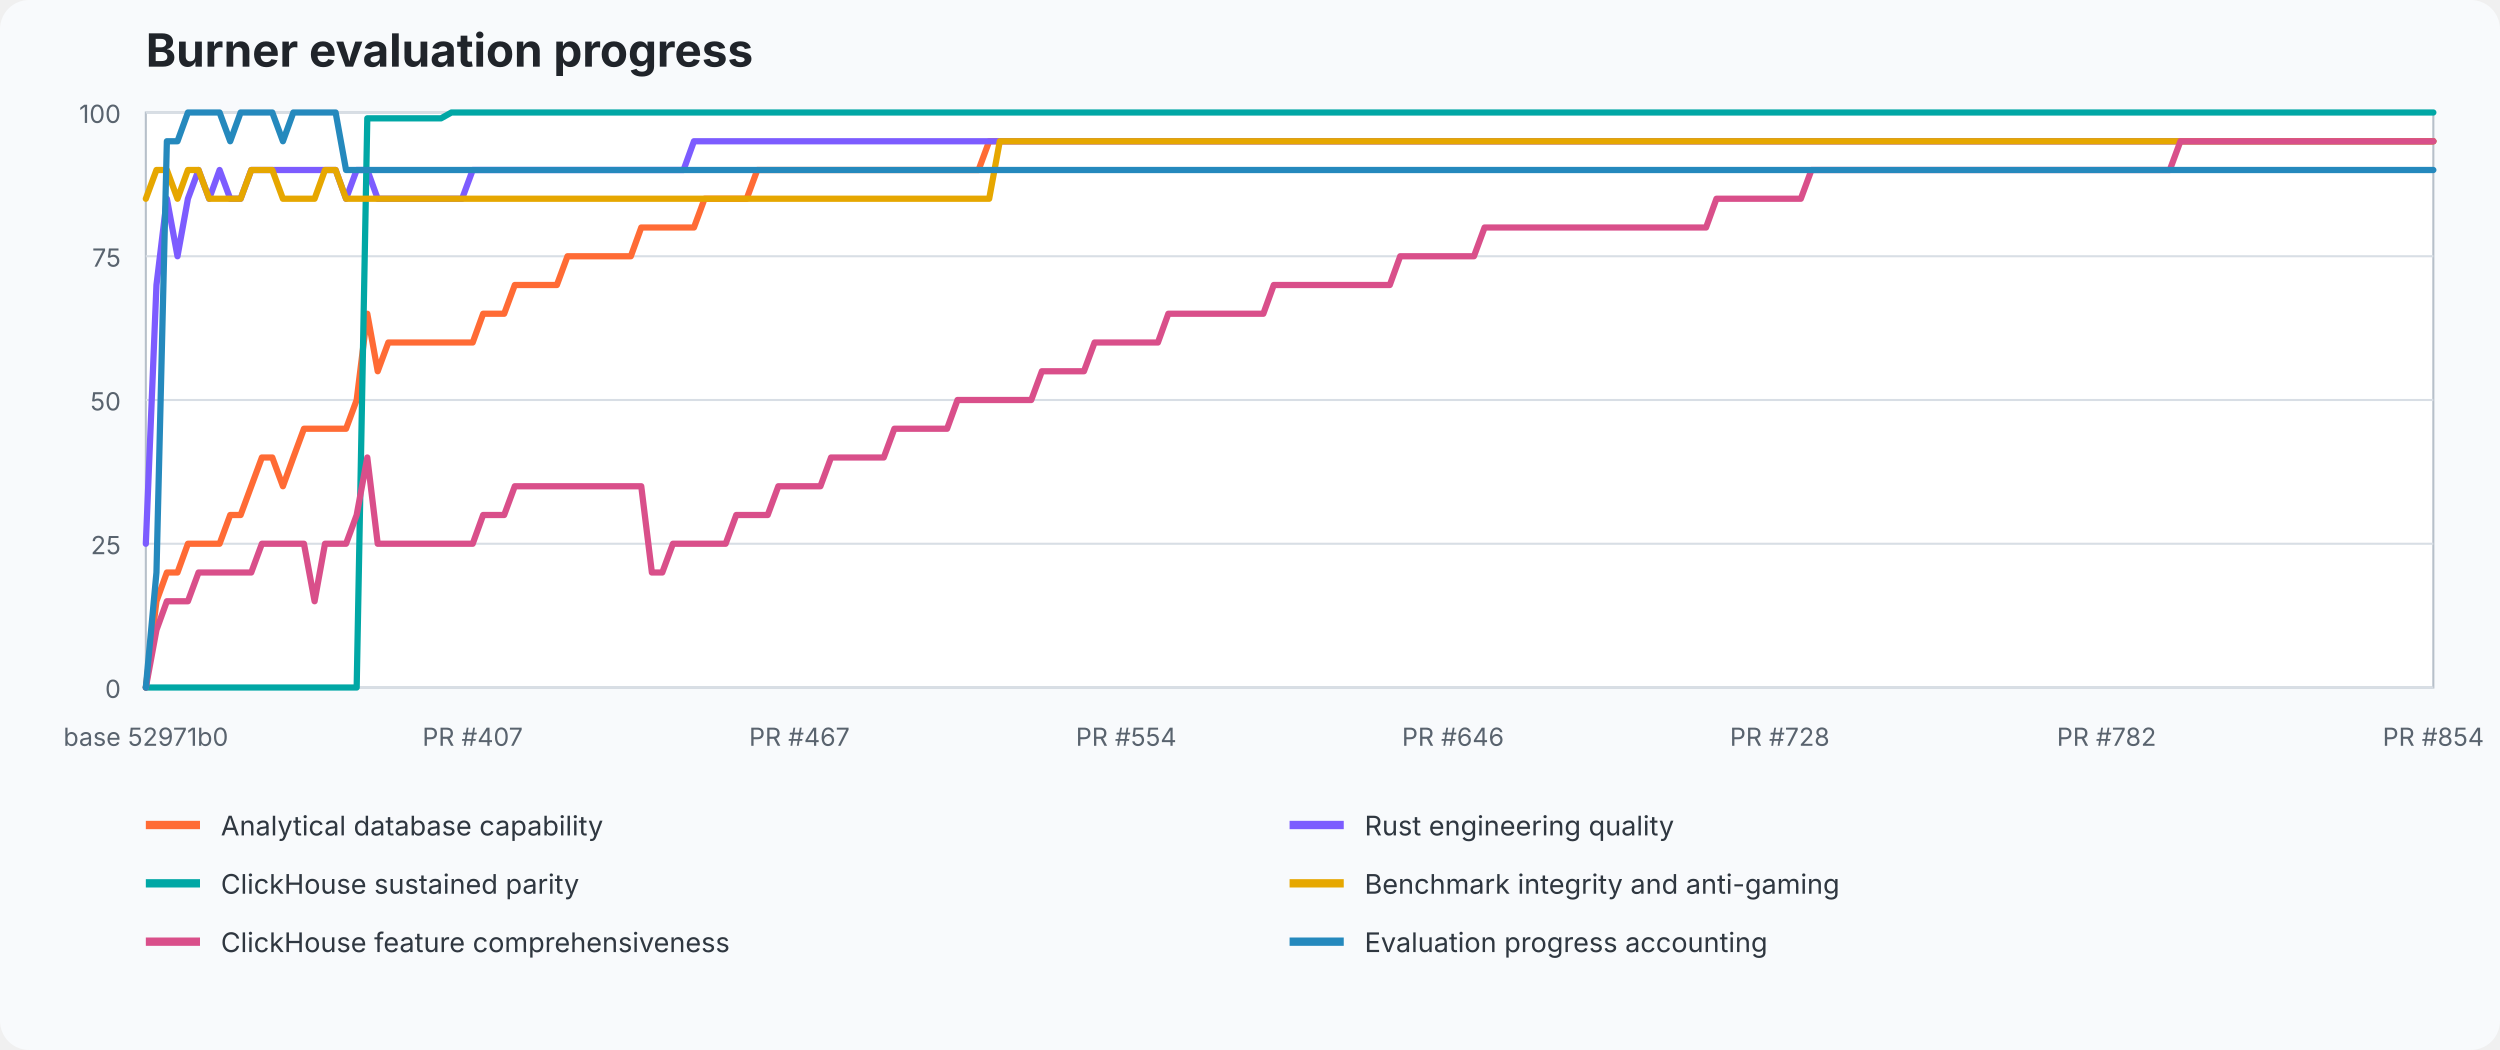
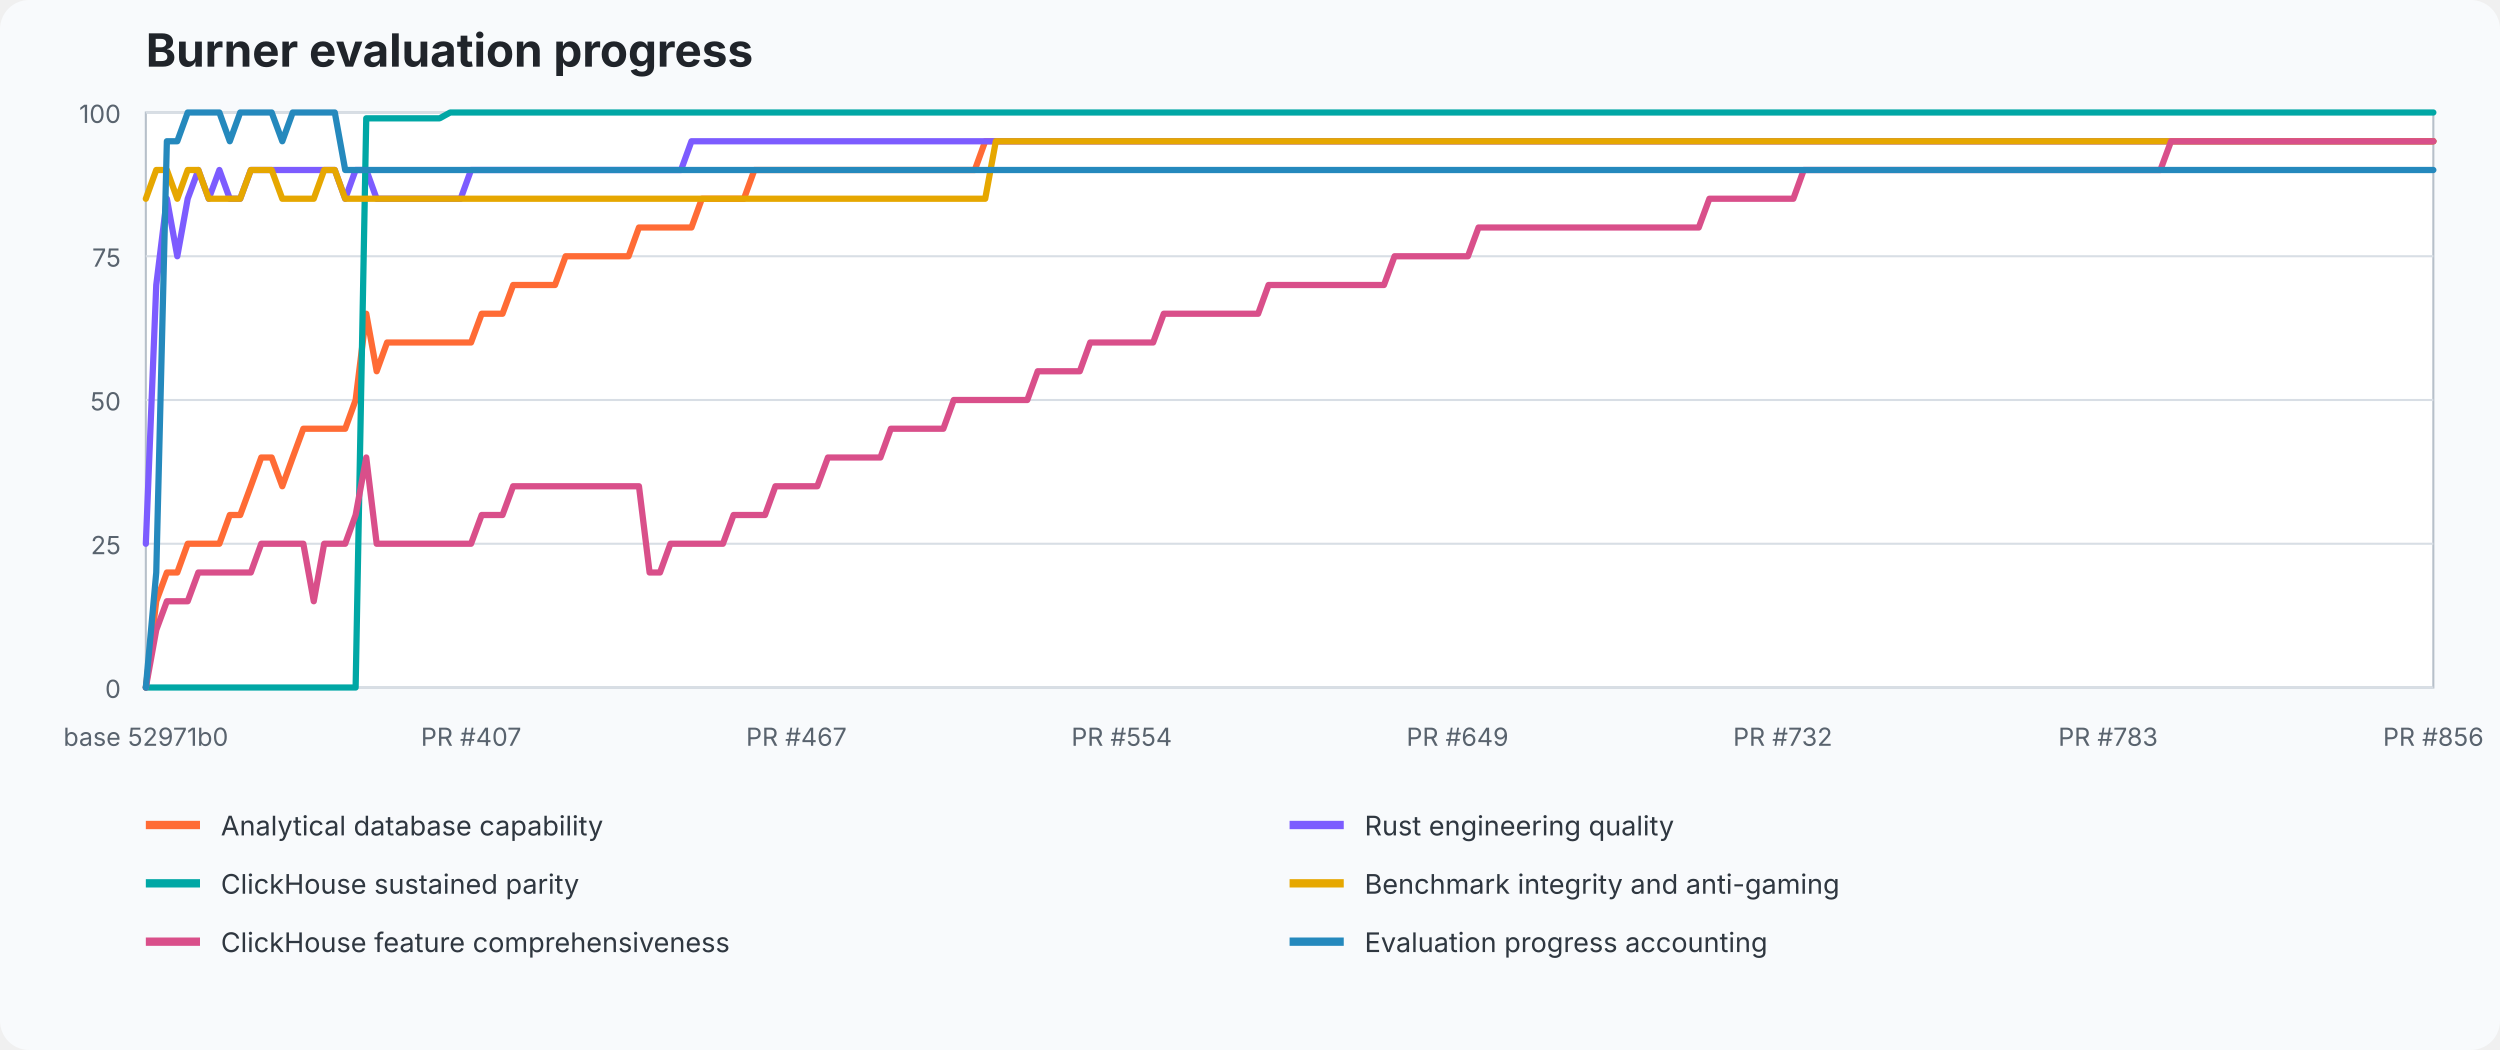
<svg xmlns="http://www.w3.org/2000/svg" width="1200" height="504" viewBox="0 0 1200 504" role="img" aria-labelledby="title desc">
  <style>text{font-family:ui-sans-serif,system-ui,-apple-system,BlinkMacSystemFont,"Segoe UI",sans-serif}.title{font-size:22px;font-weight:700;fill:#20242a}.axis{font-size:12px;fill:#59636e}.legend{font-size:13px;fill:#2f3740}.grid{stroke:#d8dee5;stroke-width:1}.plot{fill:#fff;stroke:#b7c0ca}</style>
  <rect width="100%" height="100%" fill="#f8fafc" rx="14" />
  <text x="70" y="32" class="title">Burner evaluation progress</text>
  <rect x="70" y="54" width="1098" height="276" class="plot" />
  <line x1="70" y1="330" x2="1168" y2="330" class="grid" />
  <text x="58" y="335" text-anchor="end" class="axis">0</text>
  <line x1="70" y1="261" x2="1168" y2="261" class="grid" />
  <text x="58" y="266" text-anchor="end" class="axis">25</text>
  <line x1="70" y1="192" x2="1168" y2="192" class="grid" />
  <text x="58" y="197" text-anchor="end" class="axis">50</text>
  <line x1="70" y1="123" x2="1168" y2="123" class="grid" />
  <text x="58" y="128" text-anchor="end" class="axis">75</text>
  <line x1="70" y1="54" x2="1168" y2="54" class="grid" />
  <text x="58" y="59" text-anchor="end" class="axis">100</text>
-   <polyline points="70.0,330.0 75.1,288.6 80.1,274.8 85.2,274.8 90.2,261.0 95.3,261.0 100.4,261.0 105.4,261.0 110.5,247.2 115.5,247.2 120.6,233.4 125.7,219.6 130.7,219.6 135.8,233.4 140.8,219.6 145.9,205.8 151.0,205.8 156.0,205.8 161.1,205.8 166.1,205.8 171.2,192.0 176.3,150.6 181.3,178.2 186.4,164.4 191.4,164.4 196.5,164.4 201.6,164.4 206.6,164.4 211.7,164.4 216.7,164.4 221.8,164.4 226.9,164.4 231.9,150.6 237.0,150.6 242.0,150.6 247.1,136.8 252.2,136.8 257.2,136.8 262.3,136.8 267.3,136.8 272.4,123.0 277.5,123.0 282.5,123.0 287.6,123.0 292.6,123.0 297.7,123.0 302.8,123.0 307.8,109.2 312.9,109.2 317.9,109.2 323.0,109.2 328.1,109.2 333.1,109.2 338.2,95.4 343.2,95.4 348.3,95.4 353.4,95.4 358.4,95.4 363.5,81.6 368.5,81.6 373.6,81.6 378.7,81.6 383.7,81.6 388.8,81.6 393.8,81.6 398.9,81.6 404.0,81.6 409.0,81.6 414.1,81.6 419.1,81.6 424.2,81.6 429.3,81.6 434.3,81.6 439.4,81.6 444.4,81.6 449.5,81.6 454.6,81.6 459.6,81.6 464.7,81.6 469.7,81.6 474.8,67.8 479.9,67.8 484.9,67.8 490.0,67.8 495.0,67.8 500.1,67.8 505.2,67.8 510.2,67.8 515.3,67.8 520.3,67.8 525.4,67.8 530.5,67.8 535.5,67.8 540.6,67.8 545.6,67.8 550.7,67.8 555.8,67.8 560.8,67.8 565.9,67.8 570.9,67.8 576.0,67.8 581.1,67.8 586.1,67.8 591.2,67.8 596.2,67.8 601.3,67.8 606.4,67.8 611.4,67.8 616.5,67.8 621.5,67.8 626.6,67.8 631.6,67.8 636.7,67.8 641.8,67.8 646.8,67.8 651.9,67.8 656.9,67.8 662.0,67.8 667.1,67.8 672.1,67.8 677.2,67.8 682.2,67.8 687.3,67.8 692.4,67.8 697.4,67.8 702.5,67.8 707.5,67.8 712.6,67.8 717.7,67.8 722.7,67.8 727.8,67.8 732.8,67.8 737.9,67.8 743.0,67.8 748.0,67.8 753.1,67.8 758.1,67.8 763.2,67.8 768.3,67.8 773.3,67.8 778.4,67.8 783.4,67.8 788.5,67.8 793.6,67.8 798.6,67.8 803.7,67.8 808.7,67.8 813.8,67.8 818.9,67.8 823.9,67.8 829.0,67.8 834.0,67.8 839.1,67.8 844.2,67.8 849.2,67.8 854.3,67.8 859.3,67.8 864.4,67.8 869.5,67.8 874.5,67.8 879.6,67.8 884.6,67.8 889.7,67.8 894.8,67.8 899.8,67.8 904.9,67.8 909.9,67.8 915.0,67.8 920.1,67.8 925.1,67.8 930.2,67.8 935.2,67.8 940.3,67.8 945.4,67.8 950.4,67.8 955.5,67.8 960.5,67.8 965.6,67.8 970.7,67.8 975.7,67.8 980.8,67.8 985.8,67.8 990.9,67.8 996.0,67.8 1001.0,67.8 1006.1,67.8 1011.1,67.8 1016.2,67.8 1021.3,67.8 1026.3,67.8 1031.4,67.8 1036.4,67.8 1041.5,67.8 1046.6,67.8 1051.6,67.8 1056.7,67.8 1061.7,67.8 1066.8,67.8 1071.9,67.8 1076.9,67.8 1082.0,67.8 1087.0,67.8 1092.1,67.8 1097.2,67.8 1102.2,67.8 1107.3,67.8 1112.3,67.8 1117.4,67.8 1122.5,67.8 1127.5,67.8 1132.6,67.8 1137.6,67.8 1142.7,67.8 1147.8,67.8 1152.8,67.8 1157.9,67.8 1162.9,67.8 1168.0,67.8" fill="none" stroke="#ff6b35" stroke-width="3" stroke-linejoin="round" stroke-linecap="round" />
-   <polyline points="70.0,261.0 75.1,136.8 80.1,95.4 85.2,123.0 90.2,95.4 95.3,81.6 100.4,95.4 105.4,81.6 110.5,95.4 115.5,95.4 120.6,81.6 125.7,81.6 130.7,81.6 135.8,81.6 140.8,81.6 145.9,81.6 151.0,81.6 156.0,81.6 161.1,81.6 166.1,95.4 171.2,81.6 176.3,81.6 181.3,95.4 186.4,95.4 191.4,95.4 196.5,95.4 201.6,95.4 206.6,95.4 211.7,95.4 216.7,95.4 221.8,95.4 226.9,81.6 231.9,81.6 237.0,81.6 242.0,81.6 247.1,81.6 252.2,81.6 257.2,81.6 262.3,81.6 267.3,81.6 272.4,81.6 277.5,81.6 282.5,81.6 287.6,81.6 292.6,81.6 297.7,81.6 302.8,81.6 307.8,81.6 312.9,81.6 317.9,81.6 323.0,81.6 328.1,81.6 333.1,67.8 338.2,67.8 343.2,67.8 348.3,67.8 353.4,67.8 358.4,67.8 363.5,67.8 368.5,67.8 373.6,67.8 378.7,67.8 383.7,67.8 388.8,67.8 393.8,67.8 398.9,67.8 404.0,67.8 409.0,67.8 414.1,67.8 419.1,67.8 424.2,67.8 429.3,67.8 434.3,67.8 439.4,67.8 444.4,67.8 449.5,67.8 454.6,67.8 459.6,67.8 464.7,67.8 469.7,67.8 474.8,67.8 479.9,67.8 484.9,67.8 490.0,67.8 495.0,67.8 500.1,67.8 505.2,67.8 510.2,67.8 515.3,67.8 520.3,67.8 525.4,67.8 530.5,67.8 535.5,67.8 540.6,67.8 545.6,67.8 550.7,67.8 555.8,67.8 560.8,67.8 565.9,67.8 570.9,67.8 576.0,67.8 581.1,67.8 586.1,67.8 591.2,67.8 596.2,67.8 601.3,67.8 606.4,67.8 611.4,67.8 616.5,67.8 621.5,67.8 626.6,67.8 631.6,67.8 636.7,67.8 641.8,67.8 646.8,67.8 651.9,67.8 656.9,67.8 662.0,67.8 667.1,67.8 672.1,67.8 677.2,67.8 682.2,67.8 687.3,67.8 692.4,67.8 697.4,67.8 702.5,67.8 707.5,67.8 712.6,67.8 717.7,67.8 722.7,67.8 727.8,67.8 732.8,67.8 737.9,67.8 743.0,67.8 748.0,67.8 753.1,67.8 758.1,67.8 763.2,67.8 768.3,67.8 773.3,67.8 778.4,67.8 783.4,67.8 788.5,67.8 793.6,67.8 798.6,67.8 803.7,67.8 808.7,67.8 813.8,67.8 818.9,67.8 823.9,67.8 829.0,67.8 834.0,67.8 839.1,67.8 844.2,67.8 849.2,67.8 854.3,67.8 859.3,67.8 864.4,67.8 869.5,67.8 874.5,67.8 879.6,67.8 884.6,67.8 889.7,67.8 894.8,67.8 899.8,67.8 904.9,67.8 909.9,67.8 915.0,67.8 920.1,67.8 925.1,67.8 930.2,67.8 935.2,67.8 940.3,67.8 945.4,67.8 950.4,67.8 955.5,67.8 960.5,67.8 965.6,67.8 970.7,67.8 975.7,67.8 980.8,67.8 985.8,67.8 990.9,67.8 996.0,67.8 1001.0,67.8 1006.1,67.8 1011.1,67.8 1016.2,67.8 1021.3,67.8 1026.3,67.8 1031.4,67.8 1036.4,67.8 1041.5,67.8 1046.6,67.8 1051.6,67.8 1056.7,67.8 1061.7,67.8 1066.8,67.8 1071.9,67.8 1076.9,67.8 1082.0,67.8 1087.0,67.8 1092.1,67.8 1097.2,67.8 1102.2,67.8 1107.3,67.8 1112.3,67.8 1117.4,67.8 1122.5,67.8 1127.5,67.8 1132.6,67.8 1137.6,67.8 1142.7,67.8 1147.8,67.8 1152.8,67.8 1157.9,67.8 1162.9,67.8 1168.0,67.8" fill="none" stroke="#7c5cff" stroke-width="3" stroke-linejoin="round" stroke-linecap="round" />
-   <polyline points="70.0,330.0 75.1,330.0 80.1,330.0 85.2,330.0 90.2,330.0 95.3,330.0 100.4,330.0 105.4,330.0 110.5,330.0 115.5,330.0 120.6,330.0 125.7,330.0 130.7,330.0 135.8,330.0 140.8,330.0 145.9,330.0 151.0,330.0 156.0,330.0 161.1,330.0 166.1,330.0 171.2,330.0 176.3,56.8 181.3,56.8 186.4,56.8 191.4,56.8 196.5,56.8 201.6,56.8 206.6,56.8 211.7,56.8 216.7,54.0 221.8,54.0 226.9,54.0 231.9,54.0 237.0,54.0 242.0,54.0 247.1,54.0 252.2,54.0 257.2,54.0 262.3,54.0 267.3,54.0 272.4,54.0 277.5,54.0 282.5,54.0 287.6,54.0 292.6,54.0 297.7,54.0 302.8,54.0 307.8,54.0 312.9,54.0 317.9,54.0 323.0,54.0 328.1,54.0 333.1,54.0 338.2,54.0 343.2,54.0 348.3,54.0 353.4,54.0 358.4,54.0 363.5,54.0 368.5,54.0 373.6,54.0 378.7,54.0 383.7,54.0 388.8,54.0 393.8,54.0 398.9,54.0 404.0,54.0 409.0,54.0 414.1,54.0 419.1,54.0 424.2,54.0 429.3,54.0 434.3,54.0 439.4,54.0 444.4,54.0 449.5,54.0 454.6,54.0 459.6,54.0 464.7,54.0 469.7,54.0 474.8,54.0 479.9,54.0 484.9,54.0 490.0,54.0 495.0,54.0 500.1,54.0 505.2,54.0 510.2,54.0 515.3,54.0 520.3,54.0 525.4,54.0 530.5,54.0 535.5,54.0 540.6,54.0 545.6,54.0 550.7,54.0 555.8,54.0 560.8,54.0 565.9,54.0 570.9,54.0 576.0,54.0 581.1,54.0 586.1,54.0 591.2,54.0 596.2,54.0 601.3,54.0 606.4,54.0 611.4,54.0 616.5,54.0 621.5,54.0 626.6,54.0 631.6,54.0 636.7,54.0 641.8,54.0 646.8,54.0 651.9,54.0 656.9,54.0 662.0,54.0 667.1,54.0 672.1,54.0 677.2,54.0 682.2,54.0 687.3,54.0 692.4,54.0 697.4,54.0 702.5,54.0 707.5,54.0 712.6,54.0 717.7,54.0 722.7,54.0 727.8,54.0 732.8,54.0 737.9,54.0 743.0,54.0 748.0,54.0 753.1,54.0 758.1,54.0 763.2,54.0 768.3,54.0 773.3,54.0 778.4,54.0 783.4,54.0 788.5,54.0 793.6,54.0 798.6,54.0 803.7,54.0 808.7,54.0 813.8,54.0 818.9,54.0 823.9,54.0 829.0,54.0 834.0,54.0 839.1,54.0 844.2,54.0 849.2,54.0 854.3,54.0 859.3,54.0 864.4,54.0 869.5,54.0 874.5,54.0 879.6,54.0 884.6,54.0 889.7,54.0 894.8,54.0 899.8,54.0 904.9,54.0 909.9,54.0 915.0,54.0 920.1,54.0 925.1,54.0 930.2,54.0 935.2,54.0 940.3,54.0 945.4,54.0 950.4,54.0 955.5,54.0 960.5,54.0 965.6,54.0 970.7,54.0 975.7,54.0 980.8,54.0 985.8,54.0 990.9,54.0 996.0,54.0 1001.0,54.0 1006.1,54.0 1011.1,54.0 1016.2,54.0 1021.3,54.0 1026.3,54.0 1031.4,54.0 1036.4,54.0 1041.5,54.0 1046.6,54.0 1051.6,54.0 1056.7,54.0 1061.7,54.0 1066.8,54.0 1071.9,54.0 1076.9,54.0 1082.0,54.0 1087.0,54.0 1092.1,54.0 1097.2,54.0 1102.2,54.0 1107.3,54.0 1112.3,54.0 1117.4,54.0 1122.5,54.0 1127.5,54.0 1132.6,54.0 1137.6,54.0 1142.7,54.0 1147.8,54.0 1152.8,54.0 1157.9,54.0 1162.9,54.0 1168.0,54.0" fill="none" stroke="#00a7a5" stroke-width="3" stroke-linejoin="round" stroke-linecap="round" />
-   <polyline points="70.0,95.4 75.1,81.6 80.1,81.6 85.2,95.4 90.2,81.6 95.3,81.6 100.4,95.4 105.4,95.4 110.5,95.4 115.5,95.4 120.6,81.6 125.7,81.6 130.7,81.6 135.8,95.4 140.8,95.4 145.9,95.4 151.0,95.4 156.0,81.6 161.1,81.6 166.1,95.4 171.2,95.4 176.3,95.4 181.3,95.4 186.4,95.4 191.4,95.4 196.5,95.4 201.6,95.4 206.6,95.4 211.7,95.4 216.7,95.4 221.8,95.4 226.9,95.4 231.9,95.4 237.0,95.4 242.0,95.4 247.1,95.4 252.2,95.4 257.2,95.4 262.3,95.4 267.3,95.4 272.4,95.4 277.5,95.4 282.5,95.4 287.6,95.4 292.6,95.4 297.7,95.4 302.8,95.4 307.8,95.4 312.9,95.4 317.9,95.4 323.0,95.4 328.1,95.4 333.1,95.4 338.2,95.4 343.2,95.4 348.3,95.4 353.4,95.4 358.4,95.4 363.5,95.4 368.5,95.4 373.6,95.4 378.7,95.4 383.7,95.4 388.8,95.4 393.8,95.4 398.9,95.4 404.0,95.4 409.0,95.4 414.1,95.4 419.1,95.4 424.2,95.4 429.3,95.4 434.3,95.4 439.4,95.4 444.4,95.4 449.5,95.4 454.6,95.4 459.6,95.4 464.7,95.4 469.7,95.4 474.8,95.4 479.9,67.8 484.9,67.8 490.0,67.8 495.0,67.8 500.1,67.8 505.2,67.8 510.2,67.8 515.3,67.8 520.3,67.8 525.4,67.8 530.5,67.8 535.5,67.8 540.6,67.8 545.6,67.8 550.7,67.8 555.8,67.8 560.8,67.8 565.9,67.8 570.9,67.8 576.0,67.8 581.1,67.8 586.1,67.8 591.2,67.8 596.2,67.8 601.3,67.8 606.4,67.8 611.4,67.8 616.5,67.8 621.5,67.8 626.6,67.8 631.6,67.8 636.7,67.8 641.8,67.8 646.8,67.8 651.9,67.8 656.9,67.8 662.0,67.8 667.1,67.8 672.1,67.8 677.2,67.8 682.2,67.8 687.3,67.8 692.4,67.8 697.4,67.8 702.5,67.8 707.5,67.8 712.6,67.8 717.7,67.8 722.7,67.8 727.8,67.8 732.8,67.8 737.9,67.8 743.0,67.8 748.0,67.8 753.1,67.8 758.1,67.8 763.2,67.8 768.3,67.8 773.3,67.8 778.4,67.8 783.4,67.8 788.5,67.8 793.6,67.8 798.6,67.8 803.7,67.8 808.7,67.8 813.8,67.8 818.9,67.8 823.9,67.8 829.0,67.8 834.0,67.8 839.1,67.8 844.2,67.8 849.2,67.8 854.3,67.8 859.3,67.8 864.4,67.8 869.5,67.8 874.5,67.8 879.6,67.8 884.6,67.8 889.7,67.8 894.8,67.8 899.8,67.8 904.9,67.8 909.9,67.8 915.0,67.8 920.1,67.8 925.1,67.8 930.2,67.8 935.2,67.8 940.3,67.8 945.4,67.8 950.4,67.8 955.5,67.8 960.5,67.8 965.6,67.8 970.7,67.8 975.7,67.8 980.8,67.8 985.8,67.8 990.9,67.8 996.0,67.8 1001.0,67.8 1006.1,67.8 1011.1,67.8 1016.2,67.8 1021.3,67.8 1026.3,67.8 1031.4,67.8 1036.4,67.8 1041.5,67.8 1046.6,67.8 1051.6,67.8 1056.7,67.8 1061.7,67.8 1066.8,67.8 1071.9,67.8 1076.9,67.8 1082.0,67.8 1087.0,67.8 1092.1,67.8 1097.2,67.8 1102.2,67.8 1107.3,67.8 1112.3,67.8 1117.4,67.8 1122.5,67.8 1127.5,67.8 1132.6,67.8 1137.6,67.8 1142.7,67.8 1147.8,67.8 1152.8,67.8 1157.9,67.8 1162.9,67.8 1168.0,67.8" fill="none" stroke="#e6a700" stroke-width="3" stroke-linejoin="round" stroke-linecap="round" />
-   <polyline points="70.0,330.0 75.1,302.4 80.1,288.6 85.2,288.6 90.2,288.6 95.3,274.8 100.4,274.8 105.4,274.8 110.5,274.8 115.5,274.8 120.6,274.8 125.7,261.0 130.7,261.0 135.8,261.0 140.8,261.0 145.9,261.0 151.0,288.6 156.0,261.0 161.1,261.0 166.1,261.0 171.2,247.2 176.3,219.6 181.3,261.0 186.4,261.0 191.4,261.0 196.5,261.0 201.6,261.0 206.6,261.0 211.7,261.0 216.7,261.0 221.8,261.0 226.9,261.0 231.9,247.2 237.0,247.2 242.0,247.2 247.1,233.4 252.2,233.4 257.2,233.4 262.3,233.4 267.3,233.4 272.4,233.4 277.5,233.4 282.5,233.4 287.6,233.4 292.6,233.4 297.7,233.4 302.8,233.4 307.8,233.4 312.9,274.8 317.9,274.8 323.0,261.0 328.1,261.0 333.1,261.0 338.2,261.0 343.2,261.0 348.3,261.0 353.4,247.2 358.4,247.2 363.5,247.2 368.5,247.2 373.6,233.4 378.7,233.4 383.7,233.4 388.8,233.4 393.8,233.4 398.9,219.6 404.0,219.6 409.0,219.6 414.1,219.6 419.1,219.6 424.2,219.6 429.3,205.8 434.3,205.8 439.4,205.8 444.4,205.8 449.5,205.8 454.6,205.8 459.6,192.0 464.7,192.0 469.7,192.0 474.8,192.0 479.9,192.0 484.9,192.0 490.0,192.0 495.0,192.0 500.1,178.2 505.2,178.2 510.2,178.2 515.3,178.2 520.3,178.2 525.4,164.4 530.5,164.4 535.5,164.4 540.6,164.4 545.6,164.4 550.7,164.4 555.8,164.4 560.8,150.6 565.9,150.6 570.9,150.6 576.0,150.6 581.1,150.6 586.1,150.6 591.2,150.6 596.2,150.6 601.3,150.6 606.4,150.6 611.4,136.8 616.5,136.8 621.5,136.8 626.6,136.8 631.6,136.8 636.7,136.8 641.8,136.8 646.8,136.8 651.9,136.8 656.9,136.8 662.0,136.8 667.1,136.8 672.1,123.0 677.2,123.0 682.2,123.0 687.3,123.0 692.4,123.0 697.4,123.0 702.5,123.0 707.5,123.0 712.6,109.2 717.7,109.2 722.7,109.2 727.8,109.2 732.8,109.2 737.9,109.2 743.0,109.2 748.0,109.2 753.1,109.2 758.1,109.2 763.2,109.2 768.3,109.2 773.3,109.2 778.4,109.2 783.4,109.2 788.5,109.2 793.6,109.2 798.6,109.2 803.7,109.2 808.7,109.2 813.8,109.2 818.9,109.2 823.9,95.4 829.0,95.4 834.0,95.4 839.1,95.4 844.2,95.4 849.2,95.4 854.3,95.4 859.3,95.4 864.4,95.4 869.5,81.6 874.5,81.6 879.6,81.6 884.6,81.6 889.7,81.6 894.8,81.6 899.8,81.6 904.9,81.6 909.9,81.6 915.0,81.6 920.1,81.6 925.1,81.6 930.2,81.6 935.2,81.6 940.3,81.6 945.4,81.6 950.4,81.6 955.5,81.6 960.5,81.6 965.6,81.6 970.7,81.6 975.7,81.6 980.8,81.6 985.8,81.6 990.9,81.6 996.0,81.6 1001.0,81.6 1006.1,81.6 1011.1,81.6 1016.2,81.6 1021.3,81.6 1026.3,81.6 1031.4,81.6 1036.4,81.6 1041.5,81.6 1046.6,67.8 1051.6,67.8 1056.7,67.8 1061.7,67.8 1066.8,67.8 1071.9,67.8 1076.9,67.8 1082.0,67.8 1087.0,67.8 1092.1,67.8 1097.2,67.8 1102.2,67.8 1107.3,67.8 1112.3,67.8 1117.4,67.8 1122.5,67.8 1127.5,67.8 1132.6,67.8 1137.6,67.8 1142.7,67.8 1147.8,67.8 1152.8,67.8 1157.9,67.8 1162.9,67.8 1168.0,67.8" fill="none" stroke="#d94f8a" stroke-width="3" stroke-linejoin="round" stroke-linecap="round" />
-   <polyline points="70.0,330.0 75.1,274.8 80.1,67.8 85.2,67.8 90.2,54.0 95.3,54.0 100.4,54.0 105.4,54.0 110.5,67.8 115.5,54.0 120.6,54.0 125.7,54.0 130.7,54.0 135.8,67.8 140.8,54.0 145.9,54.0 151.0,54.0 156.0,54.0 161.1,54.0 166.1,81.6 171.2,81.6 176.3,81.6 181.3,81.6 186.4,81.6 191.4,81.6 196.5,81.6 201.6,81.6 206.6,81.6 211.7,81.6 216.7,81.6 221.8,81.6 226.9,81.6 231.9,81.6 237.0,81.6 242.0,81.6 247.1,81.6 252.2,81.6 257.2,81.6 262.3,81.6 267.3,81.6 272.4,81.6 277.5,81.6 282.5,81.6 287.6,81.6 292.6,81.6 297.7,81.6 302.8,81.6 307.8,81.6 312.9,81.6 317.9,81.6 323.0,81.6 328.1,81.6 333.1,81.6 338.2,81.6 343.2,81.6 348.3,81.6 353.4,81.6 358.4,81.6 363.5,81.6 368.5,81.6 373.6,81.6 378.7,81.6 383.7,81.6 388.8,81.6 393.8,81.6 398.9,81.6 404.0,81.6 409.0,81.6 414.1,81.6 419.1,81.6 424.2,81.6 429.3,81.6 434.3,81.6 439.4,81.6 444.4,81.6 449.5,81.6 454.6,81.6 459.6,81.6 464.7,81.6 469.7,81.6 474.8,81.6 479.9,81.6 484.9,81.6 490.0,81.6 495.0,81.6 500.1,81.6 505.2,81.6 510.2,81.6 515.3,81.6 520.3,81.6 525.4,81.6 530.5,81.6 535.5,81.6 540.6,81.6 545.6,81.6 550.7,81.6 555.8,81.6 560.8,81.6 565.9,81.6 570.9,81.6 576.0,81.6 581.1,81.6 586.1,81.6 591.2,81.6 596.2,81.6 601.3,81.6 606.4,81.6 611.4,81.6 616.5,81.6 621.5,81.6 626.6,81.6 631.6,81.6 636.7,81.6 641.8,81.6 646.8,81.6 651.9,81.6 656.9,81.6 662.0,81.6 667.1,81.6 672.1,81.6 677.2,81.6 682.2,81.6 687.3,81.6 692.4,81.6 697.4,81.6 702.5,81.6 707.5,81.6 712.6,81.6 717.7,81.6 722.7,81.6 727.8,81.6 732.8,81.6 737.9,81.6 743.0,81.6 748.0,81.6 753.1,81.6 758.1,81.6 763.2,81.6 768.3,81.6 773.3,81.6 778.4,81.6 783.4,81.6 788.5,81.6 793.6,81.6 798.6,81.6 803.7,81.6 808.7,81.6 813.8,81.6 818.9,81.6 823.9,81.6 829.0,81.6 834.0,81.6 839.1,81.6 844.2,81.6 849.2,81.6 854.3,81.6 859.3,81.6 864.4,81.6 869.5,81.6 874.5,81.6 879.6,81.6 884.6,81.6 889.7,81.6 894.8,81.6 899.8,81.6 904.9,81.6 909.9,81.6 915.0,81.6 920.1,81.6 925.1,81.6 930.2,81.6 935.2,81.6 940.3,81.6 945.4,81.6 950.4,81.6 955.5,81.6 960.5,81.6 965.6,81.6 970.7,81.6 975.7,81.6 980.8,81.6 985.8,81.6 990.9,81.6 996.0,81.6 1001.0,81.6 1006.1,81.6 1011.1,81.6 1016.2,81.6 1021.3,81.6 1026.3,81.6 1031.4,81.6 1036.4,81.6 1041.5,81.6 1046.6,81.6 1051.6,81.6 1056.7,81.6 1061.7,81.6 1066.8,81.6 1071.9,81.6 1076.9,81.6 1082.0,81.6 1087.0,81.6 1092.1,81.6 1097.2,81.6 1102.2,81.6 1107.3,81.6 1112.3,81.6 1117.4,81.6 1122.5,81.6 1127.5,81.6 1132.6,81.6 1137.6,81.6 1142.7,81.6 1147.8,81.6 1152.8,81.6 1157.9,81.6 1162.9,81.6 1168.0,81.6" fill="none" stroke="#2589bd" stroke-width="3" stroke-linejoin="round" stroke-linecap="round" />
+   <polyline points="70.0,330.0 75.0,288.6 80.1,274.8 85.1,274.8 90.1,261.0 95.2,261.0 100.2,261.0 105.3,261.0 110.3,247.2 115.3,247.2 120.4,233.4 125.4,219.6 130.4,219.6 135.5,233.4 140.5,219.6 145.6,205.8 150.6,205.8 155.6,205.8 160.7,205.8 165.7,205.8 170.7,192.0 175.8,150.6 180.8,178.2 185.8,164.4 190.9,164.4 195.9,164.4 201.0,164.4 206.0,164.4 211.0,164.4 216.1,164.4 221.1,164.4 226.1,164.4 231.2,150.6 236.2,150.6 241.2,150.6 246.3,136.8 251.3,136.8 256.4,136.8 261.4,136.8 266.4,136.8 271.5,123.0 276.5,123.0 281.5,123.0 286.6,123.0 291.6,123.0 296.7,123.0 301.7,123.0 306.7,109.2 311.8,109.2 316.8,109.2 321.8,109.2 326.9,109.2 331.9,109.2 336.9,95.4 342.0,95.4 347.0,95.4 352.1,95.4 357.1,95.4 362.1,81.6 367.2,81.6 372.2,81.6 377.2,81.6 382.3,81.6 387.3,81.6 392.3,81.6 397.4,81.6 402.4,81.6 407.5,81.6 412.5,81.6 417.5,81.6 422.6,81.6 427.6,81.6 432.6,81.6 437.7,81.6 442.7,81.6 447.8,81.6 452.8,81.6 457.8,81.6 462.9,81.6 467.9,81.6 472.9,67.8 478.0,67.8 483.0,67.8 488.0,67.8 493.1,67.8 498.1,67.8 503.2,67.8 508.2,67.8 513.2,67.8 518.3,67.8 523.3,67.8 528.3,67.8 533.4,67.8 538.4,67.8 543.4,67.8 548.5,67.8 553.5,67.8 558.6,67.8 563.6,67.8 568.6,67.8 573.7,67.8 578.7,67.8 583.7,67.8 588.8,67.8 593.8,67.8 598.9,67.8 603.9,67.8 608.9,67.8 614.0,67.8 619.0,67.8 624.0,67.8 629.1,67.8 634.1,67.8 639.1,67.8 644.2,67.8 649.2,67.8 654.3,67.8 659.3,67.8 664.3,67.8 669.4,67.8 674.4,67.8 679.4,67.8 684.5,67.8 689.5,67.8 694.6,67.8 699.6,67.8 704.6,67.8 709.7,67.8 714.7,67.8 719.7,67.8 724.8,67.8 729.8,67.8 734.8,67.8 739.9,67.8 744.9,67.8 750.0,67.8 755.0,67.8 760.0,67.8 765.1,67.8 770.1,67.8 775.1,67.8 780.2,67.8 785.2,67.8 790.2,67.8 795.3,67.8 800.3,67.8 805.4,67.8 810.4,67.8 815.4,67.8 820.5,67.8 825.5,67.8 830.5,67.8 835.6,67.8 840.6,67.8 845.7,67.8 850.7,67.8 855.7,67.8 860.8,67.8 865.8,67.8 870.8,67.8 875.9,67.8 880.9,67.8 885.9,67.8 891.0,67.8 896.0,67.8 901.1,67.8 906.1,67.8 911.1,67.8 916.2,67.8 921.2,67.8 926.2,67.8 931.3,67.8 936.3,67.8 941.3,67.8 946.4,67.8 951.4,67.8 956.5,67.8 961.5,67.8 966.5,67.8 971.6,67.8 976.6,67.8 981.6,67.8 986.7,67.8 991.7,67.8 996.8,67.8 1001.8,67.8 1006.8,67.8 1011.9,67.8 1016.9,67.8 1021.9,67.8 1027.0,67.8 1032.0,67.8 1037.0,67.8 1042.1,67.8 1047.1,67.8 1052.2,67.8 1057.2,67.8 1062.2,67.8 1067.3,67.8 1072.3,67.8 1077.3,67.8 1082.4,67.8 1087.4,67.8 1092.4,67.8 1097.5,67.8 1102.5,67.8 1107.6,67.8 1112.6,67.8 1117.6,67.8 1122.7,67.8 1127.7,67.8 1132.7,67.8 1137.8,67.8 1142.8,67.8 1147.9,67.8 1152.9,67.8 1157.9,67.8 1163.0,67.8 1168.0,67.8" fill="none" stroke="#ff6b35" stroke-width="3" stroke-linejoin="round" stroke-linecap="round" />
+   <polyline points="70.0,261.0 75.0,136.8 80.1,95.4 85.1,123.0 90.1,95.4 95.2,81.6 100.2,95.4 105.3,81.6 110.3,95.4 115.3,95.4 120.4,81.6 125.4,81.6 130.4,81.6 135.5,81.6 140.5,81.6 145.6,81.6 150.6,81.6 155.6,81.6 160.7,81.6 165.7,95.4 170.7,81.6 175.8,81.6 180.8,95.4 185.8,95.4 190.9,95.4 195.9,95.4 201.0,95.4 206.0,95.4 211.0,95.4 216.1,95.4 221.1,95.4 226.1,81.6 231.2,81.6 236.2,81.6 241.2,81.6 246.3,81.6 251.3,81.6 256.4,81.6 261.4,81.6 266.4,81.6 271.5,81.6 276.5,81.6 281.5,81.6 286.6,81.6 291.6,81.6 296.7,81.6 301.7,81.6 306.7,81.6 311.8,81.6 316.8,81.6 321.8,81.6 326.9,81.6 331.9,67.8 336.9,67.8 342.0,67.8 347.0,67.8 352.1,67.8 357.1,67.8 362.1,67.8 367.2,67.8 372.2,67.8 377.2,67.8 382.3,67.8 387.3,67.8 392.3,67.8 397.4,67.8 402.4,67.8 407.5,67.8 412.5,67.8 417.5,67.8 422.6,67.8 427.6,67.8 432.6,67.8 437.7,67.8 442.7,67.8 447.8,67.8 452.8,67.8 457.8,67.8 462.9,67.8 467.9,67.8 472.9,67.8 478.0,67.8 483.0,67.8 488.0,67.8 493.1,67.8 498.1,67.8 503.2,67.8 508.2,67.8 513.2,67.8 518.3,67.8 523.3,67.8 528.3,67.8 533.4,67.8 538.4,67.8 543.4,67.8 548.5,67.8 553.5,67.8 558.6,67.8 563.6,67.8 568.6,67.8 573.7,67.8 578.7,67.8 583.7,67.8 588.8,67.8 593.8,67.8 598.9,67.8 603.9,67.8 608.9,67.8 614.0,67.8 619.0,67.8 624.0,67.8 629.1,67.8 634.1,67.8 639.1,67.8 644.2,67.8 649.2,67.8 654.3,67.8 659.3,67.8 664.3,67.8 669.4,67.8 674.4,67.8 679.4,67.8 684.5,67.8 689.5,67.8 694.6,67.8 699.6,67.8 704.6,67.8 709.7,67.8 714.7,67.8 719.7,67.8 724.8,67.8 729.8,67.8 734.8,67.8 739.9,67.8 744.9,67.8 750.0,67.8 755.0,67.8 760.0,67.8 765.1,67.8 770.1,67.8 775.1,67.8 780.2,67.8 785.2,67.8 790.2,67.8 795.3,67.8 800.3,67.8 805.4,67.8 810.4,67.8 815.4,67.8 820.5,67.8 825.5,67.8 830.5,67.8 835.6,67.8 840.6,67.8 845.7,67.8 850.7,67.8 855.7,67.8 860.8,67.8 865.8,67.8 870.8,67.8 875.9,67.8 880.9,67.8 885.9,67.8 891.0,67.8 896.0,67.8 901.1,67.8 906.1,67.8 911.1,67.8 916.2,67.8 921.2,67.8 926.2,67.8 931.3,67.8 936.3,67.8 941.3,67.8 946.4,67.8 951.4,67.8 956.5,67.8 961.5,67.8 966.5,67.8 971.6,67.8 976.6,67.8 981.6,67.8 986.7,67.8 991.7,67.8 996.8,67.8 1001.8,67.8 1006.8,67.8 1011.9,67.8 1016.9,67.8 1021.9,67.8 1027.0,67.8 1032.0,67.8 1037.0,67.8 1042.1,67.8 1047.1,67.8 1052.2,67.8 1057.2,67.8 1062.2,67.8 1067.3,67.8 1072.3,67.8 1077.3,67.8 1082.4,67.8 1087.4,67.8 1092.4,67.8 1097.5,67.8 1102.5,67.8 1107.6,67.8 1112.6,67.8 1117.6,67.8 1122.7,67.8 1127.7,67.8 1132.7,67.8 1137.8,67.8 1142.8,67.8 1147.9,67.8 1152.9,67.8 1157.9,67.8 1163.0,67.8 1168.0,67.8" fill="none" stroke="#7c5cff" stroke-width="3" stroke-linejoin="round" stroke-linecap="round" />
+   <polyline points="70.0,330.0 75.0,330.0 80.1,330.0 85.1,330.0 90.1,330.0 95.2,330.0 100.2,330.0 105.3,330.0 110.3,330.0 115.3,330.0 120.4,330.0 125.4,330.0 130.4,330.0 135.5,330.0 140.5,330.0 145.6,330.0 150.6,330.0 155.6,330.0 160.7,330.0 165.7,330.0 170.7,330.0 175.8,56.8 180.8,56.8 185.8,56.8 190.9,56.8 195.9,56.8 201.0,56.8 206.0,56.8 211.0,56.8 216.1,54.0 221.1,54.0 226.1,54.0 231.2,54.0 236.2,54.0 241.2,54.0 246.3,54.0 251.3,54.0 256.4,54.0 261.4,54.0 266.4,54.0 271.5,54.0 276.5,54.0 281.5,54.0 286.6,54.0 291.6,54.0 296.7,54.0 301.7,54.0 306.7,54.0 311.8,54.0 316.8,54.0 321.8,54.0 326.9,54.0 331.9,54.0 336.9,54.0 342.0,54.0 347.0,54.0 352.1,54.0 357.1,54.0 362.1,54.0 367.2,54.0 372.2,54.0 377.2,54.0 382.3,54.0 387.3,54.0 392.3,54.0 397.4,54.0 402.4,54.0 407.5,54.0 412.5,54.0 417.5,54.0 422.6,54.0 427.6,54.0 432.6,54.0 437.7,54.0 442.7,54.0 447.8,54.0 452.8,54.0 457.8,54.0 462.9,54.0 467.9,54.0 472.9,54.0 478.0,54.0 483.0,54.0 488.0,54.0 493.1,54.0 498.1,54.0 503.2,54.0 508.2,54.0 513.2,54.0 518.3,54.0 523.3,54.0 528.3,54.0 533.4,54.0 538.4,54.0 543.4,54.0 548.5,54.0 553.5,54.0 558.6,54.0 563.6,54.0 568.6,54.0 573.7,54.0 578.7,54.0 583.7,54.0 588.8,54.0 593.8,54.0 598.9,54.0 603.9,54.0 608.9,54.0 614.0,54.0 619.0,54.0 624.0,54.0 629.1,54.0 634.1,54.0 639.1,54.0 644.2,54.0 649.2,54.0 654.3,54.0 659.3,54.0 664.3,54.0 669.4,54.0 674.4,54.0 679.4,54.0 684.5,54.0 689.5,54.0 694.6,54.0 699.6,54.0 704.6,54.0 709.7,54.0 714.7,54.0 719.7,54.0 724.8,54.0 729.8,54.0 734.8,54.0 739.9,54.0 744.9,54.0 750.0,54.0 755.0,54.0 760.0,54.0 765.1,54.0 770.1,54.0 775.1,54.0 780.2,54.0 785.2,54.0 790.2,54.0 795.3,54.0 800.3,54.0 805.4,54.0 810.4,54.0 815.4,54.0 820.5,54.0 825.5,54.0 830.5,54.0 835.6,54.0 840.6,54.0 845.7,54.0 850.7,54.0 855.7,54.0 860.8,54.0 865.8,54.0 870.8,54.0 875.9,54.0 880.9,54.0 885.9,54.0 891.0,54.0 896.0,54.0 901.1,54.0 906.1,54.0 911.1,54.0 916.2,54.0 921.2,54.0 926.2,54.0 931.3,54.0 936.3,54.0 941.3,54.0 946.4,54.0 951.4,54.0 956.5,54.0 961.5,54.0 966.5,54.0 971.6,54.0 976.6,54.0 981.6,54.0 986.7,54.0 991.7,54.0 996.8,54.0 1001.8,54.0 1006.8,54.0 1011.9,54.0 1016.9,54.0 1021.9,54.0 1027.0,54.0 1032.0,54.0 1037.0,54.0 1042.1,54.0 1047.1,54.0 1052.2,54.0 1057.2,54.0 1062.2,54.0 1067.3,54.0 1072.3,54.0 1077.3,54.0 1082.4,54.0 1087.4,54.0 1092.4,54.0 1097.5,54.0 1102.5,54.0 1107.6,54.0 1112.6,54.0 1117.6,54.0 1122.7,54.0 1127.7,54.0 1132.7,54.0 1137.8,54.0 1142.8,54.0 1147.9,54.0 1152.9,54.0 1157.9,54.0 1163.0,54.0 1168.0,54.0" fill="none" stroke="#00a7a5" stroke-width="3" stroke-linejoin="round" stroke-linecap="round" />
+   <polyline points="70.0,95.4 75.0,81.6 80.1,81.6 85.1,95.4 90.1,81.6 95.2,81.6 100.2,95.4 105.3,95.4 110.3,95.4 115.3,95.4 120.4,81.6 125.4,81.6 130.4,81.6 135.5,95.4 140.5,95.4 145.6,95.4 150.6,95.4 155.6,81.6 160.7,81.6 165.7,95.4 170.7,95.4 175.8,95.4 180.8,95.4 185.8,95.4 190.9,95.4 195.9,95.4 201.0,95.4 206.0,95.4 211.0,95.4 216.1,95.4 221.1,95.4 226.1,95.4 231.2,95.4 236.2,95.4 241.2,95.4 246.3,95.4 251.3,95.4 256.4,95.4 261.4,95.4 266.4,95.4 271.5,95.4 276.5,95.4 281.5,95.4 286.6,95.4 291.6,95.4 296.7,95.4 301.7,95.4 306.7,95.4 311.8,95.4 316.8,95.4 321.8,95.4 326.9,95.4 331.9,95.4 336.9,95.4 342.0,95.4 347.0,95.4 352.1,95.4 357.1,95.4 362.1,95.4 367.2,95.4 372.2,95.4 377.2,95.4 382.3,95.4 387.3,95.4 392.3,95.4 397.4,95.4 402.4,95.4 407.5,95.4 412.5,95.4 417.5,95.4 422.6,95.4 427.6,95.4 432.6,95.4 437.7,95.4 442.7,95.4 447.8,95.4 452.8,95.4 457.8,95.4 462.9,95.4 467.9,95.4 472.9,95.4 478.0,67.8 483.0,67.8 488.0,67.8 493.1,67.8 498.1,67.8 503.2,67.8 508.2,67.8 513.2,67.8 518.3,67.8 523.3,67.8 528.3,67.8 533.4,67.8 538.4,67.8 543.4,67.8 548.5,67.8 553.5,67.8 558.6,67.8 563.6,67.8 568.6,67.8 573.7,67.8 578.7,67.8 583.7,67.8 588.8,67.8 593.8,67.8 598.9,67.8 603.9,67.8 608.9,67.8 614.0,67.8 619.0,67.8 624.0,67.8 629.1,67.8 634.1,67.8 639.1,67.8 644.2,67.8 649.2,67.8 654.3,67.8 659.3,67.8 664.3,67.8 669.4,67.8 674.4,67.8 679.4,67.8 684.5,67.8 689.5,67.8 694.6,67.8 699.6,67.8 704.6,67.8 709.7,67.8 714.7,67.8 719.7,67.8 724.8,67.8 729.8,67.8 734.8,67.8 739.9,67.8 744.9,67.8 750.0,67.8 755.0,67.8 760.0,67.8 765.1,67.8 770.1,67.8 775.1,67.8 780.2,67.8 785.2,67.8 790.2,67.8 795.3,67.8 800.3,67.8 805.4,67.8 810.4,67.8 815.4,67.8 820.5,67.8 825.5,67.8 830.5,67.8 835.6,67.8 840.6,67.8 845.7,67.8 850.7,67.8 855.7,67.8 860.8,67.8 865.8,67.8 870.8,67.8 875.9,67.8 880.9,67.8 885.9,67.8 891.0,67.8 896.0,67.8 901.1,67.8 906.1,67.8 911.1,67.8 916.2,67.8 921.2,67.8 926.2,67.8 931.3,67.8 936.3,67.8 941.3,67.8 946.4,67.8 951.4,67.8 956.5,67.8 961.5,67.8 966.5,67.8 971.6,67.8 976.6,67.8 981.6,67.8 986.7,67.8 991.7,67.8 996.8,67.8 1001.8,67.8 1006.8,67.8 1011.9,67.8 1016.9,67.8 1021.9,67.8 1027.0,67.8 1032.0,67.8 1037.0,67.8 1042.1,67.8 1047.1,67.8 1052.2,67.8 1057.2,67.8 1062.2,67.8 1067.3,67.8 1072.3,67.8 1077.3,67.8 1082.4,67.8 1087.4,67.8 1092.4,67.8 1097.5,67.8 1102.5,67.8 1107.6,67.8 1112.6,67.8 1117.6,67.8 1122.7,67.8 1127.7,67.8 1132.7,67.8 1137.8,67.8 1142.8,67.8 1147.9,67.8 1152.9,67.8 1157.9,67.8 1163.0,67.8 1168.0,67.8" fill="none" stroke="#e6a700" stroke-width="3" stroke-linejoin="round" stroke-linecap="round" />
+   <polyline points="70.0,330.0 75.0,302.4 80.1,288.6 85.1,288.6 90.1,288.6 95.2,274.8 100.2,274.8 105.3,274.8 110.3,274.8 115.3,274.8 120.4,274.8 125.4,261.0 130.4,261.0 135.5,261.0 140.5,261.0 145.6,261.0 150.6,288.6 155.6,261.0 160.7,261.0 165.7,261.0 170.7,247.2 175.8,219.6 180.8,261.0 185.8,261.0 190.9,261.0 195.9,261.0 201.0,261.0 206.0,261.0 211.0,261.0 216.1,261.0 221.1,261.0 226.1,261.0 231.2,247.2 236.2,247.2 241.2,247.2 246.3,233.4 251.3,233.4 256.4,233.4 261.4,233.4 266.4,233.4 271.5,233.4 276.5,233.4 281.5,233.4 286.6,233.4 291.6,233.4 296.7,233.4 301.7,233.4 306.7,233.4 311.8,274.8 316.8,274.8 321.8,261.0 326.9,261.0 331.9,261.0 336.9,261.0 342.0,261.0 347.0,261.0 352.1,247.2 357.1,247.2 362.1,247.2 367.2,247.2 372.2,233.4 377.2,233.4 382.3,233.4 387.3,233.4 392.3,233.4 397.4,219.6 402.4,219.6 407.5,219.6 412.5,219.6 417.5,219.6 422.6,219.6 427.6,205.8 432.6,205.8 437.7,205.8 442.7,205.8 447.8,205.8 452.8,205.8 457.8,192.0 462.9,192.0 467.9,192.0 472.9,192.0 478.0,192.0 483.0,192.0 488.0,192.0 493.1,192.0 498.1,178.2 503.2,178.2 508.2,178.2 513.2,178.2 518.3,178.2 523.3,164.4 528.3,164.4 533.4,164.4 538.4,164.4 543.4,164.4 548.5,164.4 553.5,164.4 558.6,150.6 563.6,150.6 568.6,150.6 573.7,150.6 578.7,150.6 583.7,150.6 588.8,150.6 593.8,150.6 598.9,150.6 603.9,150.6 608.9,136.8 614.0,136.8 619.0,136.8 624.0,136.8 629.1,136.8 634.1,136.8 639.1,136.8 644.2,136.8 649.2,136.8 654.3,136.8 659.3,136.8 664.3,136.8 669.4,123.0 674.4,123.0 679.4,123.0 684.5,123.0 689.5,123.0 694.6,123.0 699.6,123.0 704.6,123.0 709.7,109.2 714.7,109.2 719.7,109.2 724.8,109.2 729.8,109.2 734.8,109.2 739.9,109.2 744.9,109.2 750.0,109.2 755.0,109.2 760.0,109.2 765.1,109.2 770.1,109.2 775.1,109.2 780.2,109.2 785.2,109.2 790.2,109.2 795.3,109.2 800.3,109.2 805.4,109.2 810.4,109.2 815.4,109.2 820.5,95.4 825.5,95.4 830.5,95.4 835.6,95.4 840.6,95.4 845.7,95.4 850.7,95.4 855.7,95.4 860.8,95.4 865.8,81.6 870.8,81.6 875.9,81.6 880.9,81.6 885.9,81.6 891.0,81.6 896.0,81.6 901.1,81.6 906.1,81.6 911.1,81.6 916.2,81.6 921.2,81.6 926.2,81.6 931.3,81.6 936.3,81.6 941.3,81.6 946.4,81.6 951.4,81.6 956.5,81.6 961.5,81.6 966.5,81.6 971.6,81.6 976.6,81.6 981.6,81.6 986.7,81.6 991.7,81.6 996.8,81.6 1001.8,81.6 1006.8,81.6 1011.9,81.6 1016.9,81.6 1021.9,81.6 1027.0,81.6 1032.0,81.6 1037.0,81.6 1042.1,67.8 1047.1,67.8 1052.2,67.8 1057.2,67.8 1062.2,67.8 1067.3,67.8 1072.3,67.8 1077.3,67.8 1082.4,67.8 1087.4,67.8 1092.4,67.8 1097.5,67.8 1102.5,67.8 1107.6,67.8 1112.6,67.8 1117.6,67.8 1122.7,67.8 1127.7,67.8 1132.7,67.8 1137.8,67.8 1142.8,67.8 1147.9,67.8 1152.9,67.8 1157.9,67.8 1163.0,67.8 1168.0,67.8" fill="none" stroke="#d94f8a" stroke-width="3" stroke-linejoin="round" stroke-linecap="round" />
+   <polyline points="70.0,330.0 75.0,274.8 80.1,67.8 85.1,67.8 90.1,54.0 95.2,54.0 100.2,54.0 105.3,54.0 110.3,67.8 115.3,54.0 120.4,54.0 125.4,54.0 130.4,54.0 135.5,67.8 140.5,54.0 145.6,54.0 150.6,54.0 155.6,54.0 160.7,54.0 165.7,81.6 170.7,81.6 175.8,81.6 180.8,81.6 185.8,81.6 190.9,81.6 195.9,81.6 201.0,81.6 206.0,81.6 211.0,81.6 216.1,81.6 221.1,81.6 226.1,81.6 231.2,81.6 236.2,81.6 241.2,81.6 246.3,81.6 251.3,81.6 256.4,81.6 261.4,81.6 266.4,81.6 271.5,81.6 276.5,81.6 281.5,81.6 286.6,81.6 291.6,81.6 296.7,81.6 301.7,81.6 306.7,81.6 311.8,81.6 316.8,81.6 321.8,81.6 326.9,81.6 331.9,81.6 336.9,81.6 342.0,81.6 347.0,81.6 352.1,81.6 357.1,81.6 362.1,81.6 367.2,81.6 372.2,81.6 377.2,81.6 382.3,81.6 387.3,81.6 392.3,81.6 397.4,81.6 402.4,81.6 407.5,81.6 412.5,81.6 417.5,81.6 422.6,81.6 427.6,81.6 432.6,81.6 437.7,81.6 442.7,81.6 447.8,81.6 452.8,81.6 457.8,81.6 462.9,81.6 467.9,81.6 472.9,81.6 478.0,81.6 483.0,81.6 488.0,81.6 493.1,81.6 498.1,81.6 503.2,81.6 508.2,81.6 513.2,81.6 518.3,81.6 523.3,81.6 528.3,81.6 533.4,81.6 538.4,81.6 543.4,81.6 548.5,81.6 553.5,81.6 558.6,81.6 563.6,81.6 568.6,81.6 573.7,81.6 578.7,81.6 583.7,81.6 588.8,81.6 593.8,81.6 598.9,81.6 603.9,81.6 608.9,81.6 614.0,81.6 619.0,81.6 624.0,81.6 629.1,81.6 634.1,81.6 639.1,81.6 644.2,81.6 649.2,81.6 654.3,81.6 659.3,81.6 664.3,81.6 669.4,81.6 674.4,81.6 679.4,81.6 684.5,81.6 689.5,81.6 694.6,81.6 699.6,81.6 704.6,81.6 709.7,81.6 714.7,81.6 719.7,81.6 724.8,81.6 729.8,81.6 734.8,81.6 739.9,81.6 744.9,81.6 750.0,81.6 755.0,81.6 760.0,81.6 765.1,81.6 770.1,81.6 775.1,81.6 780.2,81.6 785.2,81.6 790.2,81.6 795.3,81.6 800.3,81.6 805.4,81.6 810.4,81.6 815.4,81.6 820.5,81.6 825.5,81.6 830.5,81.6 835.6,81.6 840.6,81.6 845.7,81.6 850.7,81.6 855.7,81.6 860.8,81.6 865.8,81.6 870.8,81.6 875.9,81.6 880.9,81.6 885.9,81.6 891.0,81.6 896.0,81.6 901.1,81.6 906.1,81.6 911.1,81.6 916.2,81.6 921.2,81.6 926.2,81.6 931.3,81.6 936.3,81.6 941.3,81.6 946.4,81.6 951.4,81.6 956.5,81.6 961.5,81.6 966.5,81.6 971.6,81.6 976.6,81.6 981.6,81.6 986.7,81.6 991.7,81.6 996.8,81.6 1001.8,81.6 1006.8,81.6 1011.9,81.6 1016.9,81.6 1021.9,81.6 1027.0,81.6 1032.0,81.6 1037.0,81.6 1042.1,81.6 1047.1,81.6 1052.2,81.6 1057.2,81.6 1062.2,81.6 1067.3,81.6 1072.3,81.6 1077.3,81.6 1082.4,81.6 1087.4,81.6 1092.4,81.6 1097.5,81.6 1102.5,81.6 1107.6,81.6 1112.6,81.6 1117.6,81.6 1122.7,81.6 1127.7,81.6 1132.7,81.6 1137.8,81.6 1142.8,81.6 1147.9,81.6 1152.9,81.6 1157.9,81.6 1163.0,81.6 1168.0,81.6" fill="none" stroke="#2589bd" stroke-width="3" stroke-linejoin="round" stroke-linecap="round" />
  <text x="70" y="358" text-anchor="middle" class="axis">base 52971b0</text>
-   <text x="226.857" y="358" text-anchor="middle" class="axis">PR #407</text>
-   <text x="383.714" y="358" text-anchor="middle" class="axis">PR #467</text>
-   <text x="540.571" y="358" text-anchor="middle" class="axis">PR #554</text>
-   <text x="697.429" y="358" text-anchor="middle" class="axis">PR #646</text>
-   <text x="854.286" y="358" text-anchor="middle" class="axis">PR #728</text>
-   <text x="1011.143" y="358" text-anchor="middle" class="axis">PR #782</text>
-   <text x="1168" y="358" text-anchor="middle" class="axis">PR #854</text>
+   <text x="226.138" y="358" text-anchor="middle" class="axis">PR #407</text>
+   <text x="382.275" y="358" text-anchor="middle" class="axis">PR #467</text>
+   <text x="538.413" y="358" text-anchor="middle" class="axis">PR #554</text>
+   <text x="699.587" y="358" text-anchor="middle" class="axis">PR #649</text>
+   <text x="855.725" y="358" text-anchor="middle" class="axis">PR #732</text>
+   <text x="1011.862" y="358" text-anchor="middle" class="axis">PR #783</text>
+   <text x="1168" y="358" text-anchor="middle" class="axis">PR #856</text>
  <line x1="70" y1="396" x2="96" y2="396" stroke="#ff6b35" stroke-width="4" />
  <text x="106" y="401" class="legend">Analytical database capability</text>
  <line x1="619" y1="396" x2="645" y2="396" stroke="#7c5cff" stroke-width="4" />
  <text x="655" y="401" class="legend">Rust engineering quality</text>
  <line x1="70" y1="424" x2="96" y2="424" stroke="#00a7a5" stroke-width="4" />
  <text x="106" y="429" class="legend">ClickHouse sustained parity</text>
  <line x1="619" y1="424" x2="645" y2="424" stroke="#e6a700" stroke-width="4" />
  <text x="655" y="429" class="legend">Benchmark integrity and anti-gaming</text>
  <line x1="70" y1="452" x2="96" y2="452" stroke="#d94f8a" stroke-width="4" />
  <text x="106" y="457" class="legend">ClickHouse feature comprehensiveness</text>
  <line x1="619" y1="452" x2="645" y2="452" stroke="#2589bd" stroke-width="4" />
  <text x="655" y="457" class="legend">Evaluation progress accounting</text>
</svg>
